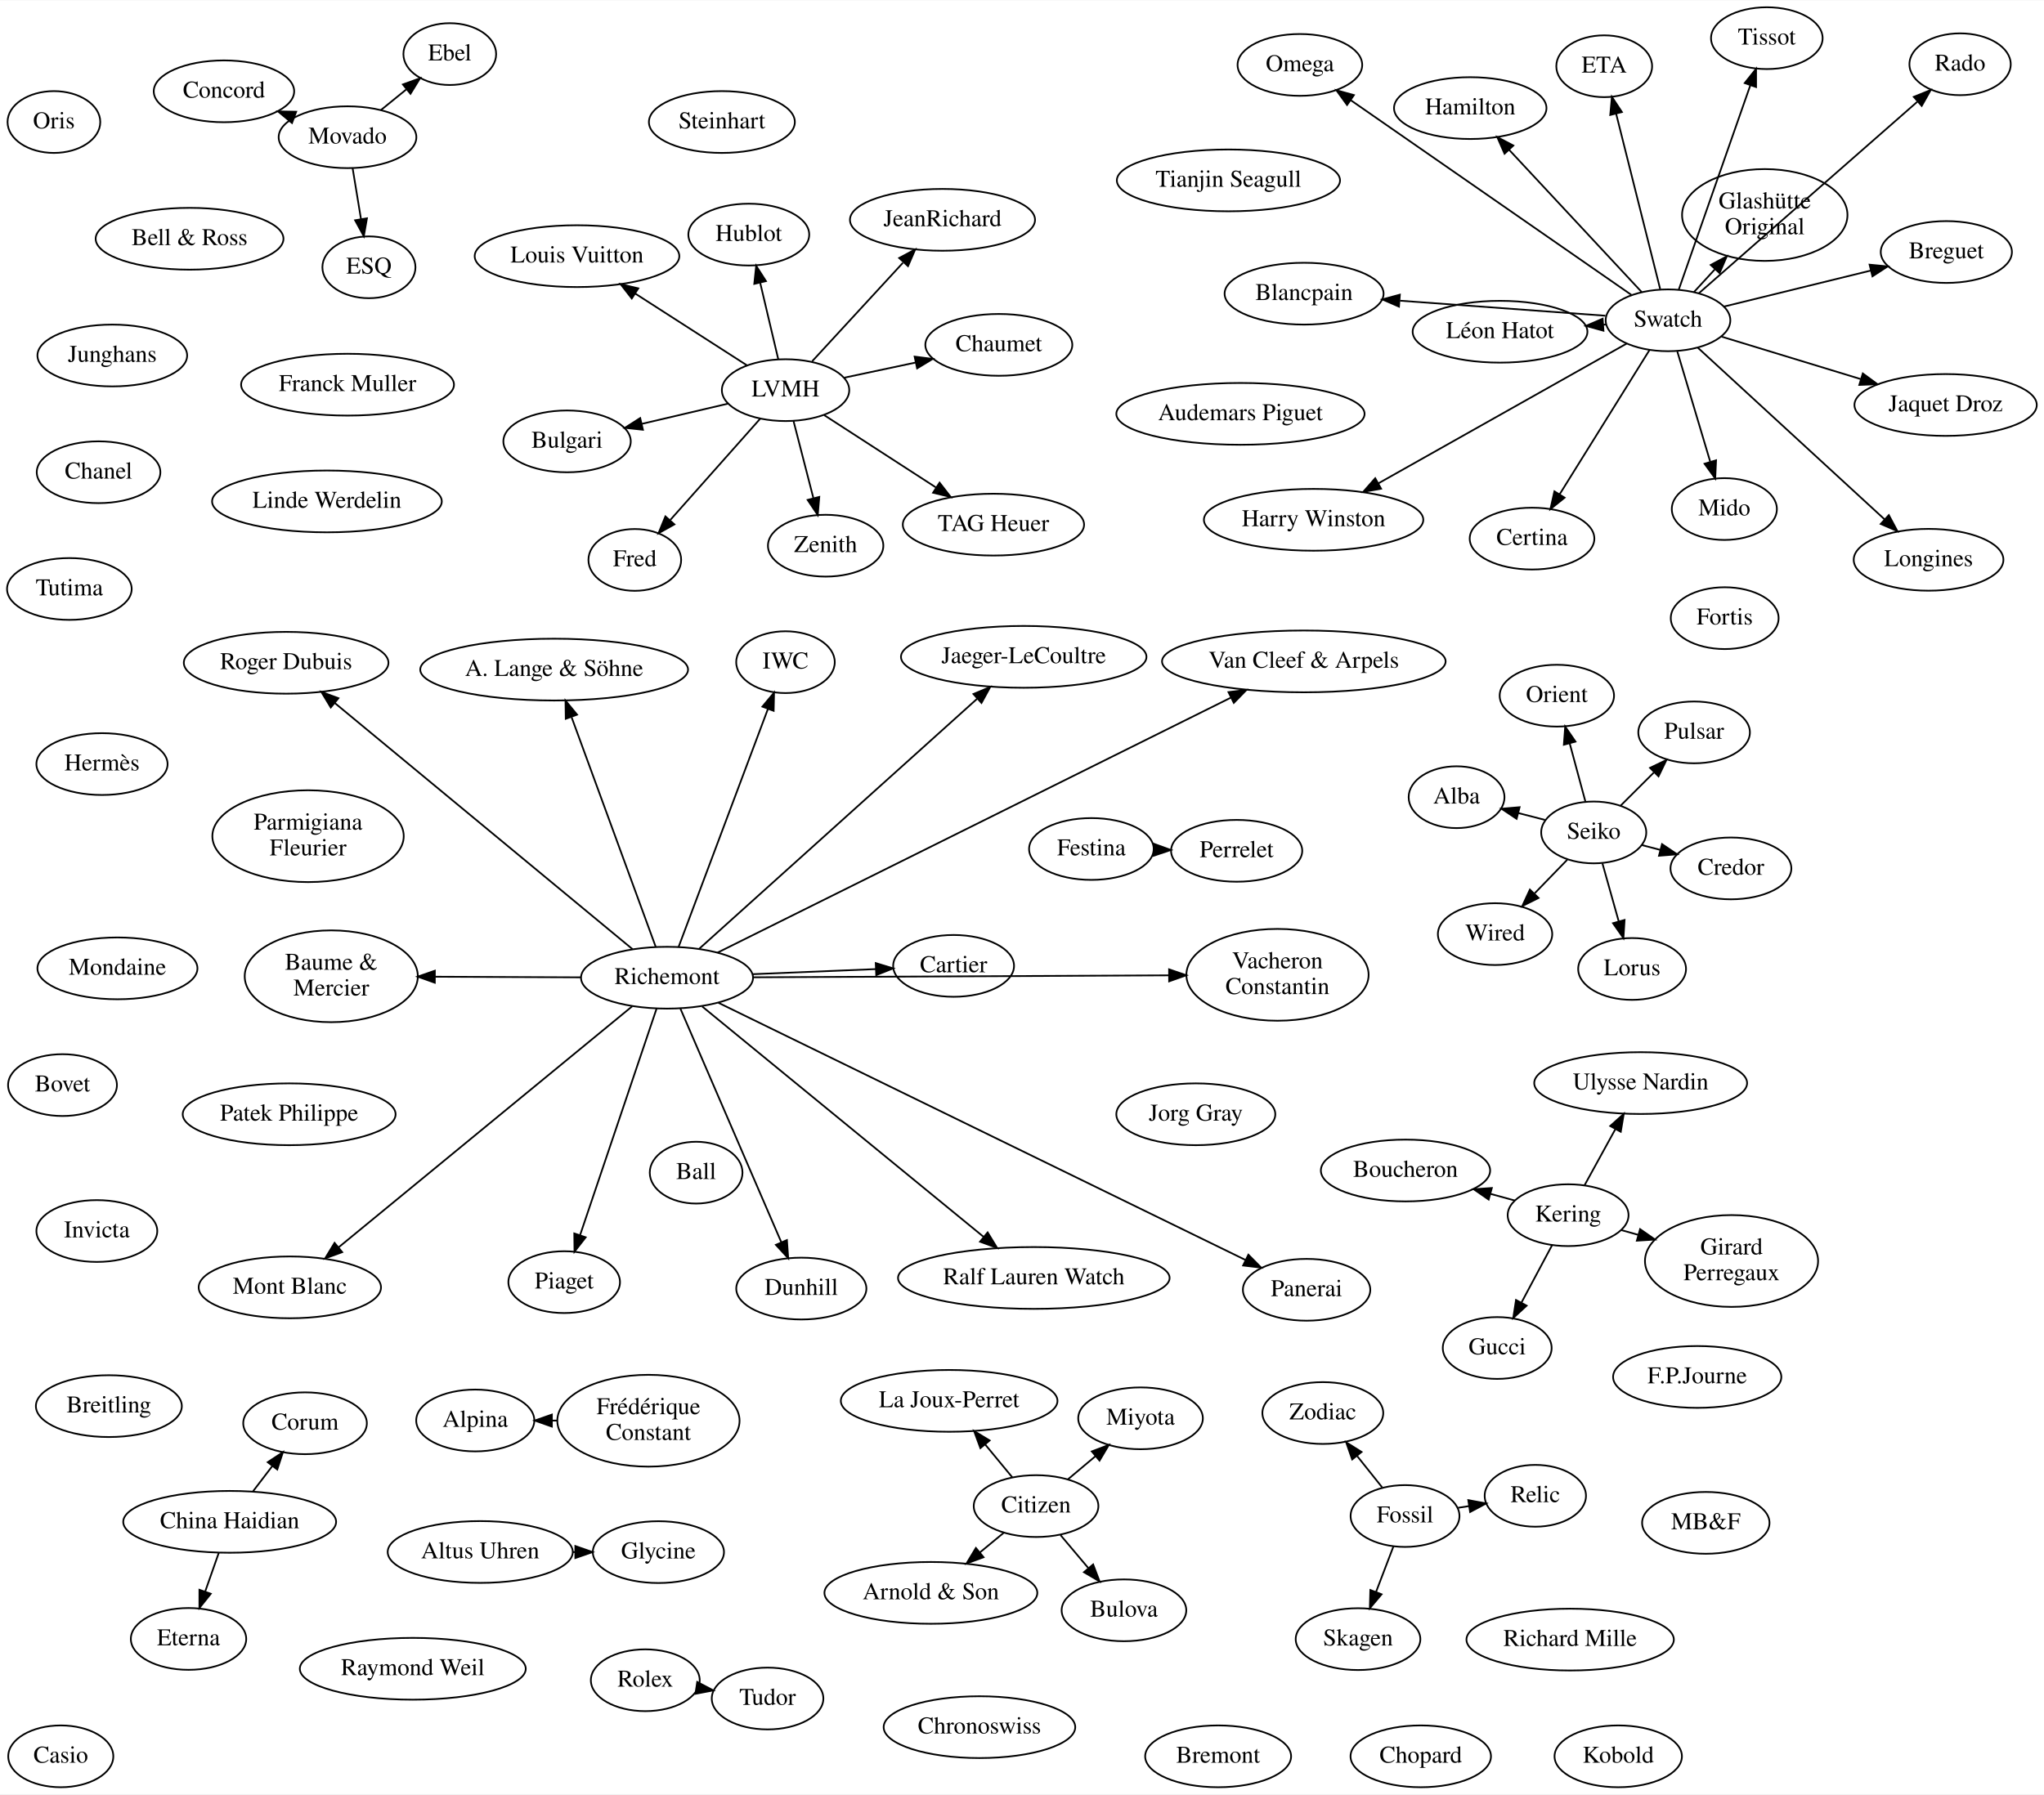
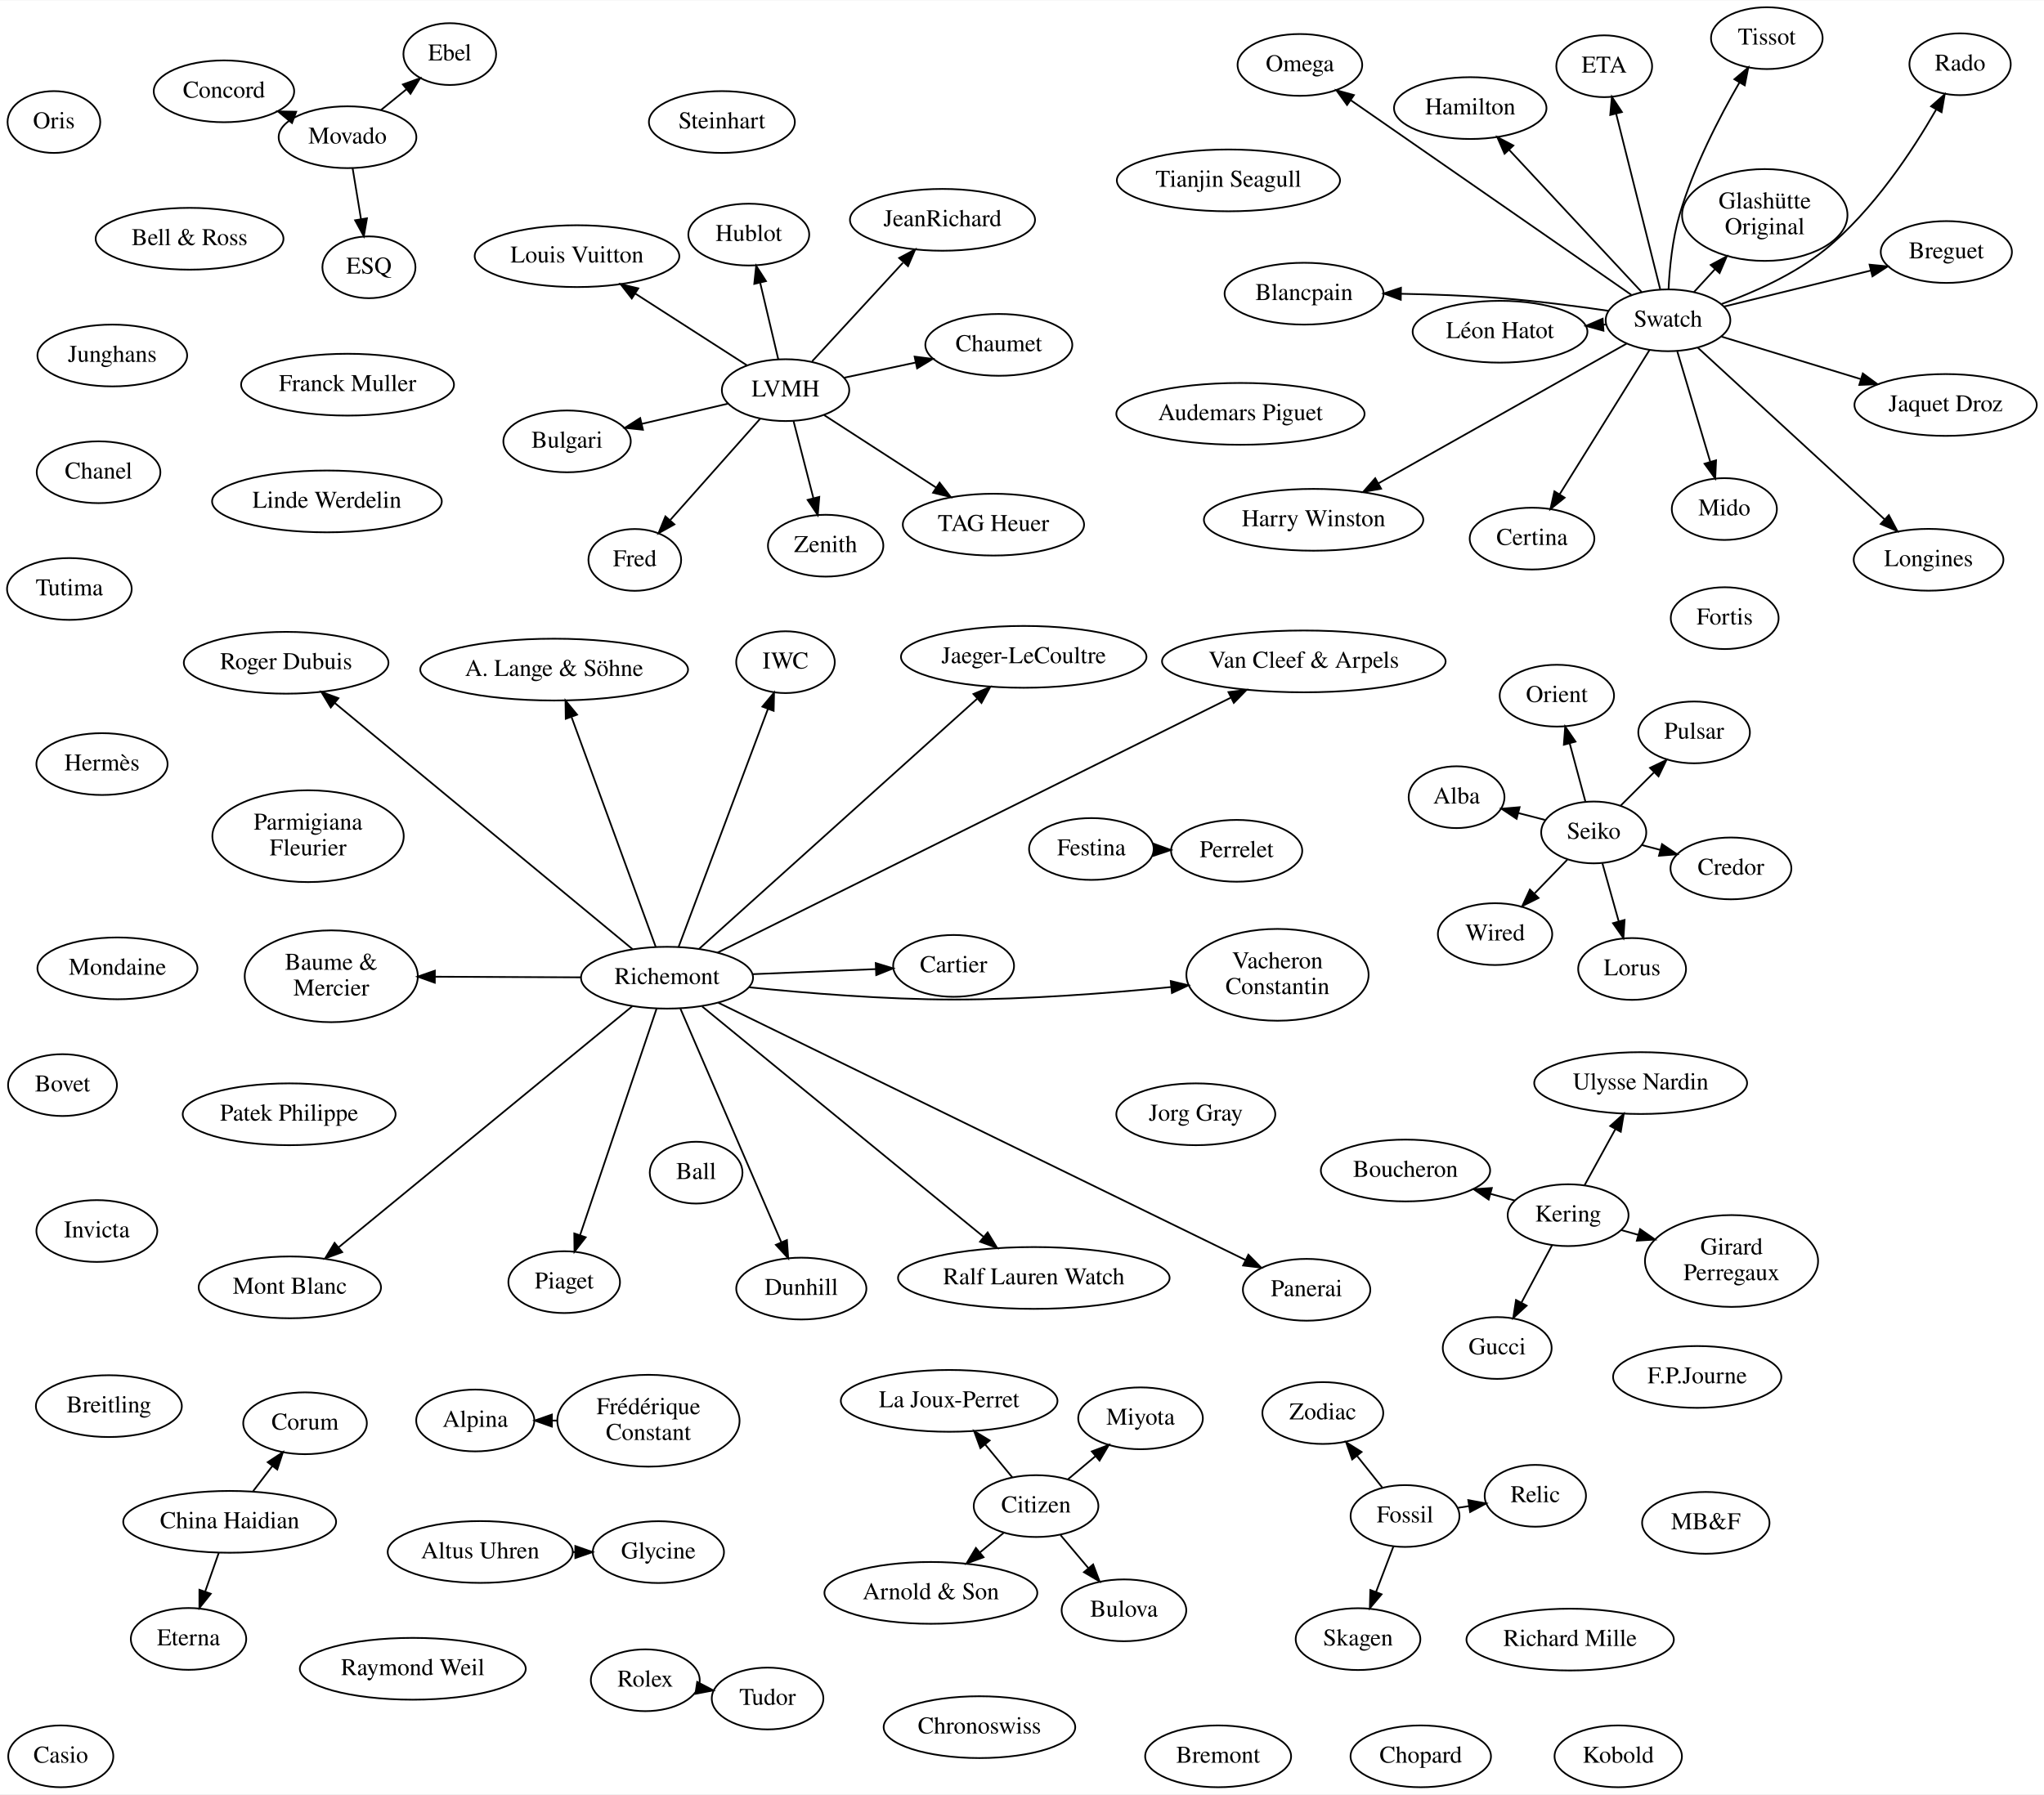
<svg xmlns="http://www.w3.org/2000/svg" width="1190pt" height="1045pt" viewBox="0.00 0.00 1190.35 1044.85">
  <g id="graph0" class="graph" transform="scale(1 1) rotate(0) translate(480.397 564.851)">
    <polygon fill="white" stroke="none" points="-480.397,480 -480.397,-564.851 709.949,-564.851 709.949,480 -480.397,480" />
    <g id="node1" class="node">
      <ellipse fill="none" stroke="black" cx="367.85" cy="-100.711" rx="27.895" ry="18" />
      <text text-anchor="middle" x="367.85" y="-97.011" font-family="Times,serif" font-size="14.00">Alba</text>
    </g>
    <g id="node2" class="node">
      <ellipse fill="none" stroke="black" cx="-203.617" cy="262.36" rx="34.394" ry="18" />
      <text text-anchor="middle" x="-203.617" y="266.06" font-family="Times,serif" font-size="14.00">Alpina</text>
    </g>
    <g id="node3" class="node">
      <ellipse fill="none" stroke="black" cx="-200.73" cy="338.966" rx="53.891" ry="18" />
      <text text-anchor="middle" x="-200.73" y="342.666" font-family="Times,serif" font-size="14.00">Altus Uhren</text>
    </g>
    <g id="node42" class="node">
      <ellipse fill="none" stroke="black" cx="-96.972" cy="339.037" rx="38.194" ry="18" />
      <text text-anchor="middle" x="-96.972" y="342.737" font-family="Times,serif" font-size="14.00">Glycine</text>
    </g>
    <g id="edge61" class="edge">
      <path fill="none" stroke="black" d="M-146.723,339.003C-146.363,339.003 -146.003,339.003 -145.644,339.004" />
      <polygon fill="black" stroke="black" points="-145.33,335.504 -135.332,339.011 -145.335,342.504 -145.33,335.504" />
    </g>
    <g id="node4" class="node">
      <ellipse fill="none" stroke="black" cx="242" cy="-324" rx="72.287" ry="18" />
      <text text-anchor="middle" x="242" y="-320.3" font-family="Times,serif" font-size="14.00">Audemars Piguet</text>
    </g>
    <g id="node5" class="node">
      <ellipse fill="none" stroke="black" cx="61.714" cy="362.793" rx="61.99" ry="18" />
      <text text-anchor="middle" x="61.714" y="366.493" font-family="Times,serif" font-size="14.00">Arnold &amp; Son</text>
    </g>
    <g id="node6" class="node">
      <ellipse fill="none" stroke="black" cx="-75" cy="118" rx="27" ry="18" />
      <text text-anchor="middle" x="-75" y="121.7" font-family="Times,serif" font-size="14.00">Ball</text>
    </g>
    <g id="node7" class="node">
      <ellipse fill="none" stroke="black" cx="-287.482" cy="3.61" rx="50.41" ry="26.741" />
      <text text-anchor="middle" x="-287.482" y="-0.19" font-family="Times,serif" font-size="14.00">Baume &amp;</text>
      <text text-anchor="middle" x="-287.482" y="14.81" font-family="Times,serif" font-size="14.00">Mercier</text>
    </g>
    <g id="node8" class="node">
      <ellipse fill="none" stroke="black" cx="-370" cy="-426" rx="54.691" ry="18" />
      <text text-anchor="middle" x="-370" y="-422.3" font-family="Times,serif" font-size="14.00">Bell &amp; Ross</text>
    </g>
    <g id="node9" class="node">
      <ellipse fill="none" stroke="black" cx="279.057" cy="-394.007" rx="46.292" ry="18" />
      <text text-anchor="middle" x="279.057" y="-390.307" font-family="Times,serif" font-size="14.00">Blancpain</text>
    </g>
    <g id="node10" class="node">
      <ellipse fill="none" stroke="black" cx="338.117" cy="116.749" rx="49.291" ry="18" />
      <text text-anchor="middle" x="338.117" y="120.449" font-family="Times,serif" font-size="14.00">Boucheron</text>
    </g>
    <g id="node11" class="node">
      <ellipse fill="none" stroke="black" cx="-444" cy="67" rx="31.695" ry="18" />
      <text text-anchor="middle" x="-444" y="70.7" font-family="Times,serif" font-size="14.00">Bovet</text>
    </g>
    <g id="node12" class="node">
      <ellipse fill="none" stroke="black" cx="-417" cy="254" rx="42.494" ry="18" />
      <text text-anchor="middle" x="-417" y="257.7" font-family="Times,serif" font-size="14.00">Breitling</text>
    </g>
    <g id="node13" class="node">
      <ellipse fill="none" stroke="black" cx="653.077" cy="-418.279" rx="38.194" ry="18" />
      <text text-anchor="middle" x="653.077" y="-414.579" font-family="Times,serif" font-size="14.00">Breguet</text>
    </g>
    <g id="node14" class="node">
      <ellipse fill="none" stroke="black" cx="229" cy="458" rx="42.494" ry="18" />
      <text text-anchor="middle" x="229" y="461.7" font-family="Times,serif" font-size="14.00">Bremont</text>
    </g>
    <g id="node15" class="node">
      <ellipse fill="none" stroke="black" cx="-150.161" cy="-307.973" rx="37.093" ry="18" />
      <text text-anchor="middle" x="-150.161" y="-304.273" font-family="Times,serif" font-size="14.00">Bulgari</text>
    </g>
    <g id="node16" class="node">
      <ellipse fill="none" stroke="black" cx="174.154" cy="372.94" rx="36.294" ry="18" />
      <text text-anchor="middle" x="174.154" y="376.64" font-family="Times,serif" font-size="14.00">Bulova</text>
    </g>
    <g id="node17" class="node">
      <ellipse fill="none" stroke="black" cx="74.944" cy="-2.441" rx="35.194" ry="18" />
      <text text-anchor="middle" x="74.944" y="1.259" font-family="Times,serif" font-size="14.00">Cartier</text>
    </g>
    <g id="node18" class="node">
      <ellipse fill="none" stroke="black" cx="-445" cy="458" rx="30.595" ry="18" />
      <text text-anchor="middle" x="-445" y="461.7" font-family="Times,serif" font-size="14.00">Casio</text>
    </g>
    <g id="node19" class="node">
      <ellipse fill="none" stroke="black" cx="411.803" cy="-251.336" rx="36.294" ry="18" />
      <text text-anchor="middle" x="411.803" y="-247.636" font-family="Times,serif" font-size="14.00">Certina</text>
    </g>
    <g id="node20" class="node">
      <ellipse fill="none" stroke="black" cx="-423" cy="-290" rx="35.995" ry="18" />
      <text text-anchor="middle" x="-423" y="-286.3" font-family="Times,serif" font-size="14.00">Chanel</text>
    </g>
    <g id="node21" class="node">
      <ellipse fill="none" stroke="black" cx="101.285" cy="-364.187" rx="42.793" ry="18" />
      <text text-anchor="middle" x="101.285" y="-360.487" font-family="Times,serif" font-size="14.00">Chaumet</text>
    </g>
    <g id="node22" class="node">
      <ellipse fill="none" stroke="black" cx="-346.646" cy="321.404" rx="61.99" ry="18" />
      <text text-anchor="middle" x="-346.646" y="325.104" font-family="Times,serif" font-size="14.00">China Haidian</text>
    </g>
    <g id="node27" class="node">
      <ellipse fill="none" stroke="black" cx="-302.751" cy="263.985" rx="35.995" ry="18" />
      <text text-anchor="middle" x="-302.751" y="267.685" font-family="Times,serif" font-size="14.00">Corum</text>
    </g>
    <g id="edge51" class="edge">
      <path fill="none" stroke="black" d="M-332.998,303.551C-329.451,298.911 -325.565,293.828 -321.795,288.897" />
      <polygon fill="black" stroke="black" points="-324.495,286.665 -315.641,280.847 -318.934,290.917 -324.495,286.665" />
    </g>
    <g id="node33" class="node">
      <ellipse fill="none" stroke="black" cx="-370.603" cy="389.611" rx="33.595" ry="18" />
      <text text-anchor="middle" x="-370.603" y="393.311" font-family="Times,serif" font-size="14.00">Eterna</text>
    </g>
    <g id="edge52" class="edge">
      <path fill="none" stroke="black" d="M-352.941,339.325C-355.37,346.24 -358.205,354.312 -360.883,361.939" />
      <polygon fill="black" stroke="black" points="-357.651,363.298 -364.268,371.573 -364.256,360.978 -357.651,363.298" />
    </g>
    <g id="node23" class="node">
      <ellipse fill="none" stroke="black" cx="347" cy="458" rx="40.893" ry="18" />
      <text text-anchor="middle" x="347" y="461.7" font-family="Times,serif" font-size="14.00">Chopard</text>
    </g>
    <g id="node24" class="node">
      <ellipse fill="none" stroke="black" cx="90" cy="441" rx="55.79" ry="18" />
      <text text-anchor="middle" x="90" y="444.7" font-family="Times,serif" font-size="14.00">Chronoswiss</text>
    </g>
    <g id="node25" class="node">
      <ellipse fill="none" stroke="black" cx="122.967" cy="312.231" rx="36.294" ry="18" />
      <text text-anchor="middle" x="122.967" y="315.931" font-family="Times,serif" font-size="14.00">Citizen</text>
    </g>
    <g id="edge16" class="edge">
      <path fill="none" stroke="black" d="M104.256,327.676C99.839,331.323 95.029,335.293 90.286,339.208" />
      <polygon fill="black" stroke="black" points="92.386,342.013 82.446,345.68 87.93,336.614 92.386,342.013" />
    </g>
    <g id="edge17" class="edge">
      <path fill="none" stroke="black" d="M137.226,329.142C142.218,335.062 147.93,341.838 153.347,348.262" />
      <polygon fill="black" stroke="black" points="156.202,346.219 159.972,356.12 150.85,350.731 156.202,346.219" />
    </g>
    <g id="node55" class="node">
      <ellipse fill="none" stroke="black" cx="72.355" cy="250.938" rx="63.089" ry="18" />
      <text text-anchor="middle" x="72.355" y="254.638" font-family="Times,serif" font-size="14.00">La Joux-Perret</text>
    </g>
    <g id="edge18" class="edge">
      <path fill="none" stroke="black" d="M109.137,295.482C104.28,289.601 98.708,282.852 93.394,276.417" />
      <polygon fill="black" stroke="black" points="90.543,278.462 86.875,268.522 95.941,274.005 90.543,278.462" />
    </g>
    <g id="node68" class="node">
      <ellipse fill="none" stroke="black" cx="183.81" cy="261.098" rx="36.294" ry="18" />
      <text text-anchor="middle" x="183.81" y="264.798" font-family="Times,serif" font-size="14.00">Miyota</text>
    </g>
    <g id="edge19" class="edge">
      <path fill="none" stroke="black" d="M141.552,296.611C146.624,292.349 152.216,287.65 157.625,283.104" />
      <polygon fill="black" stroke="black" points="155.431,280.376 165.338,276.622 159.935,285.735 155.431,280.376" />
    </g>
    <g id="node26" class="node">
      <ellipse fill="none" stroke="black" cx="-349.972" cy="-511.888" rx="40.893" ry="18" />
      <text text-anchor="middle" x="-349.972" y="-508.188" font-family="Times,serif" font-size="14.00">Concord</text>
    </g>
    <g id="node28" class="node">
      <ellipse fill="none" stroke="black" cx="527.631" cy="-59.221" rx="35.194" ry="18" />
      <text text-anchor="middle" x="527.631" y="-55.521" font-family="Times,serif" font-size="14.00">Credor</text>
    </g>
    <g id="node29" class="node">
      <ellipse fill="none" stroke="black" cx="-13.737" cy="185.523" rx="37.894" ry="18" />
      <text text-anchor="middle" x="-13.737" y="189.223" font-family="Times,serif" font-size="14.00">Dunhill</text>
    </g>
    <g id="node30" class="node">
      <ellipse fill="none" stroke="black" cx="-218.463" cy="-533.575" rx="27" ry="18" />
      <text text-anchor="middle" x="-218.463" y="-529.875" font-family="Times,serif" font-size="14.00">Ebel</text>
    </g>
    <g id="node31" class="node">
      <ellipse fill="none" stroke="black" cx="-265.547" cy="-409.383" rx="27.097" ry="18" />
      <text text-anchor="middle" x="-265.547" y="-405.683" font-family="Times,serif" font-size="14.00">ESQ</text>
    </g>
    <g id="node32" class="node">
      <ellipse fill="none" stroke="black" cx="453.833" cy="-526.496" rx="27.895" ry="18" />
      <text text-anchor="middle" x="453.833" y="-522.796" font-family="Times,serif" font-size="14.00">ETA</text>
    </g>
    <g id="node34" class="node">
      <ellipse fill="none" stroke="black" cx="155.191" cy="-70.537" rx="36.294" ry="18" />
      <text text-anchor="middle" x="155.191" y="-66.837" font-family="Times,serif" font-size="14.00">Festina</text>
    </g>
    <g id="node78" class="node">
      <ellipse fill="none" stroke="black" cx="239.785" cy="-69.475" rx="38.194" ry="18" />
      <text text-anchor="middle" x="239.785" y="-65.775" font-family="Times,serif" font-size="14.00">Perrelet</text>
    </g>
    <g id="edge57" class="edge">
      <path fill="none" stroke="black" d="M192.049,-70.074C192.146,-70.073 192.244,-70.072 192.341,-70.071" />
      <polygon fill="black" stroke="black" points="191.495,-73.582 201.45,-69.956 191.407,-66.582 191.495,-73.582" />
    </g>
    <g id="node35" class="node">
      <ellipse fill="none" stroke="black" cx="337.844" cy="318.013" rx="31.695" ry="18" />
      <text text-anchor="middle" x="337.844" y="321.713" font-family="Times,serif" font-size="14.00">Fossil</text>
    </g>
    <g id="node82" class="node">
      <ellipse fill="none" stroke="black" cx="413.725" cy="306.236" rx="29.497" ry="18" />
      <text text-anchor="middle" x="413.725" y="309.936" font-family="Times,serif" font-size="14.00">Relic</text>
    </g>
    <g id="edge58" class="edge">
      <path fill="none" stroke="black" d="M368.708,313.223C370.824,312.895 372.97,312.562 375.119,312.228" />
      <polygon fill="black" stroke="black" points="374.674,308.755 385.092,310.68 375.747,315.673 374.674,308.755" />
    </g>
    <g id="node91" class="node">
      <ellipse fill="none" stroke="black" cx="310.468" cy="389.725" rx="36.294" ry="18" />
      <text text-anchor="middle" x="310.468" y="393.425" font-family="Times,serif" font-size="14.00">Skagen</text>
    </g>
    <g id="edge59" class="edge">
      <path fill="none" stroke="black" d="M331.077,335.74C328.04,343.696 324.386,353.267 321.003,362.128" />
      <polygon fill="black" stroke="black" points="324.184,363.611 317.347,371.705 317.644,361.114 324.184,363.611" />
    </g>
    <g id="node103" class="node">
      <ellipse fill="none" stroke="black" cx="289.963" cy="258.025" rx="35.194" ry="18" />
      <text text-anchor="middle" x="289.963" y="261.725" font-family="Times,serif" font-size="14.00">Zodiac</text>
    </g>
    <g id="edge60" class="edge">
      <path fill="none" stroke="black" d="M324.507,301.303C320.017,295.678 314.904,289.272 310.013,283.145" />
      <polygon fill="black" stroke="black" points="307.064,285.061 303.561,275.062 312.535,280.695 307.064,285.061" />
    </g>
    <g id="node36" class="node">
      <ellipse fill="none" stroke="black" cx="524" cy="-205" rx="31.396" ry="18" />
      <text text-anchor="middle" x="524" y="-201.3" font-family="Times,serif" font-size="14.00">Fortis</text>
    </g>
    <g id="node37" class="node">
      <ellipse fill="none" stroke="black" cx="-278" cy="-341" rx="61.99" ry="18" />
      <text text-anchor="middle" x="-278" y="-337.3" font-family="Times,serif" font-size="14.00">Franck Muller</text>
    </g>
    <g id="node38" class="node">
      <ellipse fill="none" stroke="black" cx="-110.714" cy="-238.921" rx="27" ry="18" />
      <text text-anchor="middle" x="-110.714" y="-235.221" font-family="Times,serif" font-size="14.00">Fred</text>
    </g>
    <g id="node39" class="node">
      <ellipse fill="none" stroke="black" cx="-102.771" cy="262.503" rx="53.066" ry="26.741" />
      <text text-anchor="middle" x="-102.771" y="258.703" font-family="Times,serif" font-size="14.00">Frédérique</text>
      <text text-anchor="middle" x="-102.771" y="273.703" font-family="Times,serif" font-size="14.00">Constant</text>
    </g>
    <g id="edge1" class="edge">
      <path fill="none" stroke="black" d="M-155.852,262.428C-156.827,262.426 -157.802,262.425 -158.773,262.424" />
      <polygon fill="black" stroke="black" points="-159.014,265.923 -169.009,262.409 -159.004,258.923 -159.014,265.923" />
    </g>
    <g id="node40" class="node">
      <ellipse fill="none" stroke="black" cx="527.985" cy="169.458" rx="50.41" ry="26.741" />
      <text text-anchor="middle" x="527.985" y="165.658" font-family="Times,serif" font-size="14.00">Girard</text>
      <text text-anchor="middle" x="527.985" y="180.658" font-family="Times,serif" font-size="14.00">Perregaux</text>
    </g>
    <g id="node41" class="node">
      <ellipse fill="none" stroke="black" cx="547.338" cy="-439.844" rx="48.167" ry="26.741" />
      <text text-anchor="middle" x="547.338" y="-443.644" font-family="Times,serif" font-size="14.00">Glashütte</text>
      <text text-anchor="middle" x="547.338" y="-428.644" font-family="Times,serif" font-size="14.00">Original</text>
    </g>
    <g id="node43" class="node">
      <ellipse fill="none" stroke="black" cx="391.525" cy="220.139" rx="31.695" ry="18" />
      <text text-anchor="middle" x="391.525" y="223.839" font-family="Times,serif" font-size="14.00">Gucci</text>
    </g>
    <g id="node44" class="node">
      <ellipse fill="none" stroke="black" cx="375.82" cy="-502.115" rx="44.393" ry="18" />
      <text text-anchor="middle" x="375.82" y="-498.415" font-family="Times,serif" font-size="14.00">Hamilton</text>
    </g>
    <g id="node45" class="node">
      <ellipse fill="none" stroke="black" cx="284.596" cy="-262.286" rx="63.889" ry="18" />
      <text text-anchor="middle" x="284.596" y="-258.586" font-family="Times,serif" font-size="14.00">Harry Winston</text>
    </g>
    <g id="node46" class="node">
      <ellipse fill="none" stroke="black" cx="-421" cy="-120" rx="38.194" ry="18" />
      <text text-anchor="middle" x="-421" y="-116.3" font-family="Times,serif" font-size="14.00">Hermès</text>
    </g>
    <g id="node47" class="node">
      <ellipse fill="none" stroke="black" cx="-44.33" cy="-428.425" rx="35.194" ry="18" />
      <text text-anchor="middle" x="-44.33" y="-424.725" font-family="Times,serif" font-size="14.00">Hublot</text>
    </g>
    <g id="node48" class="node">
      <ellipse fill="none" stroke="black" cx="-424" cy="152" rx="35.194" ry="18" />
      <text text-anchor="middle" x="-424" y="155.7" font-family="Times,serif" font-size="14.00">Invicta</text>
    </g>
    <g id="node49" class="node">
      <ellipse fill="none" stroke="black" cx="-22.956" cy="-179.36" rx="28.695" ry="18" />
      <text text-anchor="middle" x="-22.956" y="-175.66" font-family="Times,serif" font-size="14.00">IWC</text>
    </g>
    <g id="node50" class="node">
      <ellipse fill="none" stroke="black" cx="115.784" cy="-182.459" rx="71.487" ry="18" />
      <text text-anchor="middle" x="115.784" y="-178.759" font-family="Times,serif" font-size="14.00">Jaeger-LeCoultre</text>
    </g>
    <g id="node51" class="node">
      <ellipse fill="none" stroke="black" cx="652.654" cy="-329.179" rx="53.091" ry="18" />
      <text text-anchor="middle" x="652.654" y="-325.479" font-family="Times,serif" font-size="14.00">Jaquet Droz</text>
    </g>
    <g id="node52" class="node">
      <ellipse fill="none" stroke="black" cx="68.477" cy="-437.022" rx="53.891" ry="18" />
      <text text-anchor="middle" x="68.477" y="-433.322" font-family="Times,serif" font-size="14.00">JeanRichard</text>
    </g>
    <g id="node53" class="node">
      <ellipse fill="none" stroke="black" cx="216" cy="84" rx="46.292" ry="18" />
      <text text-anchor="middle" x="216" y="87.7" font-family="Times,serif" font-size="14.00">Jorg Gray</text>
    </g>
    <g id="node54" class="node">
      <ellipse fill="none" stroke="black" cx="508" cy="237" rx="48.993" ry="18" />
      <text text-anchor="middle" x="508" y="240.7" font-family="Times,serif" font-size="14.00">F.P.Journe</text>
    </g>
    <g id="node56" class="node">
      <ellipse fill="none" stroke="black" cx="-415" cy="-358" rx="43.592" ry="18" />
      <text text-anchor="middle" x="-415" y="-354.3" font-family="Times,serif" font-size="14.00">Junghans</text>
    </g>
    <g id="node57" class="node">
      <ellipse fill="none" stroke="black" cx="432.812" cy="142.776" rx="35.194" ry="18" />
      <text text-anchor="middle" x="432.812" y="146.476" font-family="Times,serif" font-size="14.00">Kering</text>
    </g>
    <g id="edge34" class="edge">
      <path fill="none" stroke="black" d="M401.805,134.254C397.258,133.004 392.481,131.691 387.673,130.369" />
      <polygon fill="black" stroke="black" points="386.541,133.688 377.826,127.663 388.396,126.938 386.541,133.688" />
    </g>
    <g id="edge35" class="edge">
      <path fill="none" stroke="black" d="M463.712,151.439C466.958,152.349 470.323,153.292 473.735,154.249" />
      <polygon fill="black" stroke="black" points="474.73,150.893 483.414,156.962 472.84,157.633 474.73,150.893" />
    </g>
    <g id="edge36" class="edge">
      <path fill="none" stroke="black" d="M423.443,160.331C418.165,170.222 411.467,182.772 405.572,193.819" />
      <polygon fill="black" stroke="black" points="408.653,195.479 400.857,202.654 402.477,192.183 408.653,195.479" />
    </g>
    <g id="node98" class="node">
      <ellipse fill="none" stroke="black" cx="475.067" cy="65.827" rx="61.99" ry="18" />
      <text text-anchor="middle" x="475.067" y="69.527" font-family="Times,serif" font-size="14.00">Ulysse Nardin</text>
    </g>
    <g id="edge37" class="edge">
      <path fill="none" stroke="black" d="M442.4,125.315C447.673,115.712 454.33,103.59 460.256,92.798" />
      <polygon fill="black" stroke="black" points="457.342,90.833 465.223,83.753 463.478,94.203 457.342,90.833" />
    </g>
    <g id="node58" class="node">
      <ellipse fill="none" stroke="black" cx="462" cy="458" rx="37.093" ry="18" />
      <text text-anchor="middle" x="462" y="461.7" font-family="Times,serif" font-size="14.00">Kobold</text>
    </g>
    <g id="node59" class="node">
      <ellipse fill="none" stroke="black" cx="-157.684" cy="-175.03" rx="77.986" ry="18" />
      <text text-anchor="middle" x="-157.684" y="-171.33" font-family="Times,serif" font-size="14.00">A. Lange &amp; Söhne</text>
    </g>
    <g id="node60" class="node">
      <ellipse fill="none" stroke="black" cx="393.172" cy="-371.842" rx="50.892" ry="18" />
      <text text-anchor="middle" x="393.172" y="-368.142" font-family="Times,serif" font-size="14.00">Léon Hatot</text>
    </g>
    <g id="node61" class="node">
      <ellipse fill="none" stroke="black" cx="-290" cy="-273" rx="66.888" ry="18" />
      <text text-anchor="middle" x="-290" y="-269.3" font-family="Times,serif" font-size="14.00">Linde Werdelin</text>
    </g>
    <g id="node62" class="node">
      <ellipse fill="none" stroke="black" cx="642.727" cy="-239" rx="43.592" ry="18" />
      <text text-anchor="middle" x="642.727" y="-235.3" font-family="Times,serif" font-size="14.00">Longines</text>
    </g>
    <g id="node63" class="node">
      <ellipse fill="none" stroke="black" cx="470.079" cy="-0.654" rx="31.396" ry="18" />
      <text text-anchor="middle" x="470.079" y="3.046" font-family="Times,serif" font-size="14.00">Lorus</text>
    </g>
    <g id="node64" class="node">
      <ellipse fill="none" stroke="black" cx="-144.371" cy="-415.87" rx="59.59" ry="18" />
      <text text-anchor="middle" x="-144.371" y="-412.17" font-family="Times,serif" font-size="14.00">Louis Vuitton</text>
    </g>
    <g id="node65" class="node">
      <ellipse fill="none" stroke="black" cx="-22.914" cy="-337.818" rx="37.093" ry="18" />
      <text text-anchor="middle" x="-22.914" y="-334.118" font-family="Times,serif" font-size="14.00">LVMH</text>
    </g>
    <g id="edge26" class="edge">
      <path fill="none" stroke="black" d="M-56.347,-329.977C-71.713,-326.373 -90.139,-322.051 -106.577,-318.196" />
      <polygon fill="black" stroke="black" points="-105.975,-314.742 -116.51,-315.866 -107.573,-321.557 -105.975,-314.742" />
    </g>
    <g id="edge27" class="edge">
      <path fill="none" stroke="black" d="M11.353,-345.093C24.179,-347.817 39.003,-350.964 52.869,-353.908" />
      <polygon fill="black" stroke="black" points="52.246,-357.353 62.755,-356.007 53.7,-350.506 52.246,-357.353" />
    </g>
    <g id="edge28" class="edge">
      <path fill="none" stroke="black" d="M-37.808,-321.042C-52.149,-304.889 -73.963,-280.317 -89.995,-262.259" />
      <polygon fill="black" stroke="black" points="-87.65,-259.629 -96.906,-254.474 -92.885,-264.276 -87.65,-259.629" />
    </g>
    <g id="edge29" class="edge">
      <path fill="none" stroke="black" d="M-27.145,-355.719C-30.147,-368.418 -34.236,-385.719 -37.672,-400.258" />
      <polygon fill="black" stroke="black" points="-41.14,-399.714 -40.034,-410.251 -34.328,-401.324 -41.14,-399.714" />
    </g>
    <g id="edge30" class="edge">
      <path fill="none" stroke="black" d="M-7.411,-354.647C7.075,-370.37 28.887,-394.047 45.414,-411.987" />
      <polygon fill="black" stroke="black" points="43.241,-414.794 52.591,-419.777 48.389,-410.051 43.241,-414.794" />
    </g>
    <g id="edge31" class="edge">
      <path fill="none" stroke="black" d="M-45.474,-352.316C-63.723,-364.043 -89.703,-380.739 -110.456,-394.076" />
      <polygon fill="black" stroke="black" points="-112.472,-391.211 -118.993,-399.562 -108.688,-397.1 -112.472,-391.211" />
    </g>
    <g id="node94" class="node">
      <ellipse fill="none" stroke="black" cx="98.141" cy="-259.473" rx="52.791" ry="18" />
      <text text-anchor="middle" x="98.141" y="-255.773" font-family="Times,serif" font-size="14.00">TAG Heuer</text>
    </g>
    <g id="edge32" class="edge">
      <path fill="none" stroke="black" d="M-0.428,-323.266C17.879,-311.417 43.995,-294.515 64.746,-281.086" />
      <polygon fill="black" stroke="black" points="66.779,-283.939 73.272,-275.567 62.975,-278.062 66.779,-283.939" />
    </g>
    <g id="node102" class="node">
      <ellipse fill="none" stroke="black" cx="0.428" cy="-247.209" rx="33.595" ry="18" />
      <text text-anchor="middle" x="0.428" y="-243.509" font-family="Times,serif" font-size="14.00">Zenith</text>
    </g>
    <g id="edge33" class="edge">
      <path fill="none" stroke="black" d="M-18.302,-319.917C-15.009,-307.134 -10.515,-289.69 -6.755,-275.093" />
      <polygon fill="black" stroke="black" points="-3.279,-275.631 -4.174,-265.074 -10.058,-273.884 -3.279,-275.631" />
    </g>
    <g id="node66" class="node">
      <ellipse fill="none" stroke="black" cx="513" cy="322" rx="37.093" ry="18" />
      <text text-anchor="middle" x="513" y="325.7" font-family="Times,serif" font-size="14.00">MB&amp;F</text>
    </g>
    <g id="node67" class="node">
      <ellipse fill="none" stroke="black" cx="523.797" cy="-268.555" rx="30.595" ry="18" />
      <text text-anchor="middle" x="523.797" y="-264.855" font-family="Times,serif" font-size="14.00">Mido</text>
    </g>
    <g id="node69" class="node">
      <ellipse fill="none" stroke="black" cx="-412" cy="-1" rx="46.593" ry="18" />
      <text text-anchor="middle" x="-412" y="2.7" font-family="Times,serif" font-size="14.00">Mondaine</text>
    </g>
    <g id="node70" class="node">
      <ellipse fill="none" stroke="black" cx="-311.605" cy="184.819" rx="53.091" ry="18" />
      <text text-anchor="middle" x="-311.605" y="188.519" font-family="Times,serif" font-size="14.00">Mont Blanc</text>
    </g>
    <g id="node71" class="node">
      <ellipse fill="none" stroke="black" cx="-278.017" cy="-485.154" rx="40.094" ry="18" />
      <text text-anchor="middle" x="-278.017" y="-481.454" font-family="Times,serif" font-size="14.00">Movado</text>
    </g>
    <g id="edge55" class="edge">
      <path fill="none" stroke="black" d="M-309.368,-496.802C-309.463,-496.837 -309.558,-496.872 -309.653,-496.907" />
      <polygon fill="black" stroke="black" points="-310.348,-493.432 -318.503,-500.196 -307.91,-499.994 -310.348,-493.432" />
    </g>
    <g id="edge54" class="edge">
      <path fill="none" stroke="black" d="M-258.517,-501.009C-253.823,-504.825 -248.741,-508.958 -243.823,-512.956" />
      <polygon fill="black" stroke="black" points="-245.766,-515.887 -235.799,-519.48 -241.35,-510.456 -245.766,-515.887" />
    </g>
    <g id="edge56" class="edge">
      <path fill="none" stroke="black" d="M-275.062,-467.197C-273.598,-458.298 -271.795,-447.347 -270.155,-437.379" />
      <polygon fill="black" stroke="black" points="-266.695,-437.909 -268.525,-427.474 -273.602,-436.773 -266.695,-437.909" />
    </g>
    <g id="node72" class="node">
      <ellipse fill="none" stroke="black" cx="276.613" cy="-527.264" rx="36.294" ry="18" />
      <text text-anchor="middle" x="276.613" y="-523.564" font-family="Times,serif" font-size="14.00">Omega</text>
    </g>
    <g id="node73" class="node">
      <ellipse fill="none" stroke="black" cx="426.257" cy="-159.839" rx="33.295" ry="18" />
      <text text-anchor="middle" x="426.257" y="-156.139" font-family="Times,serif" font-size="14.00">Orient</text>
    </g>
    <g id="node74" class="node">
      <ellipse fill="none" stroke="black" cx="-449" cy="-494" rx="27" ry="18" />
      <text text-anchor="middle" x="-449" y="-490.3" font-family="Times,serif" font-size="14.00">Oris</text>
    </g>
    <g id="node75" class="node">
      <ellipse fill="none" stroke="black" cx="280.517" cy="186.235" rx="37.093" ry="18" />
      <text text-anchor="middle" x="280.517" y="189.935" font-family="Times,serif" font-size="14.00">Panerai</text>
    </g>
    <g id="node76" class="node">
      <ellipse fill="none" stroke="black" cx="-301" cy="-78" rx="55.723" ry="26.741" />
      <text text-anchor="middle" x="-301" y="-81.8" font-family="Times,serif" font-size="14.00">Parmigiana</text>
      <text text-anchor="middle" x="-301" y="-66.8" font-family="Times,serif" font-size="14.00">Fleurier</text>
    </g>
    <g id="node77" class="node">
      <ellipse fill="none" stroke="black" cx="-312" cy="84" rx="61.99" ry="18" />
      <text text-anchor="middle" x="-312" y="87.7" font-family="Times,serif" font-size="14.00">Patek Philippe</text>
    </g>
    <g id="node79" class="node">
      <ellipse fill="none" stroke="black" cx="-151.834" cy="181.779" rx="32.494" ry="18" />
      <text text-anchor="middle" x="-151.834" y="185.479" font-family="Times,serif" font-size="14.00">Piaget</text>
    </g>
    <g id="node80" class="node">
      <ellipse fill="none" stroke="black" cx="506.185" cy="-138.452" rx="32.494" ry="18" />
      <text text-anchor="middle" x="506.185" y="-134.752" font-family="Times,serif" font-size="14.00">Pulsar</text>
    </g>
    <g id="node81" class="node">
      <ellipse fill="none" stroke="black" cx="121.66" cy="179.341" rx="79.087" ry="18" />
      <text text-anchor="middle" x="121.66" y="183.041" font-family="Times,serif" font-size="14.00">Ralf Lauren Watch</text>
    </g>
    <g id="node83" class="node">
      <ellipse fill="none" stroke="black" cx="434" cy="390" rx="60.389" ry="18" />
      <text text-anchor="middle" x="434" y="393.7" font-family="Times,serif" font-size="14.00">Richard Mille</text>
    </g>
    <g id="node84" class="node">
      <ellipse fill="none" stroke="black" cx="-91.942" cy="4.443" rx="50.091" ry="18" />
      <text text-anchor="middle" x="-91.942" y="8.143" font-family="Times,serif" font-size="14.00">Richemont</text>
    </g>
    <g id="edge38" class="edge">
      <path fill="none" stroke="black" d="M-142.044,4.23C-167.931,4.12 -199.721,3.984 -226.971,3.868" />
      <polygon fill="black" stroke="black" points="-227.185,7.367 -237.17,3.824 -227.155,0.367 -227.185,7.367" />
    </g>
    <g id="edge39" class="edge">
      <path fill="none" stroke="black" d="M-41.871,2.378C-19.161,1.441 7.498,0.341 29.61,-0.571" />
      <polygon fill="black" stroke="black" points="29.604,-4.073 39.739,-0.989 29.892,2.921 29.604,-4.073" />
    </g>
    <g id="edge40" class="edge">
      <path fill="none" stroke="black" d="M-84.157,22.468C-70.361,54.412 -41.555,121.112 -25.387,158.549" />
      <polygon fill="black" stroke="black" points="-22.126,157.27 -21.375,167.838 -28.553,160.046 -22.126,157.27" />
    </g>
    <g id="edge41" class="edge">
      <path fill="none" stroke="black" d="M-85.202,-13.515C-73.064,-45.855 -47.467,-114.055 -33.167,-152.154" />
      <polygon fill="black" stroke="black" points="-36.413,-153.467 -29.622,-161.599 -29.859,-151.007 -36.413,-153.467" />
    </g>
    <g id="edge42" class="edge">
      <path fill="none" stroke="black" d="M-73.141,-12.473C-36.192,-45.718 46.006,-119.676 88.766,-158.149" />
      <polygon fill="black" stroke="black" points="86.497,-160.816 96.272,-164.902 91.179,-155.612 86.497,-160.816" />
    </g>
    <g id="edge43" class="edge">
      <path fill="none" stroke="black" d="M-98.486,-13.421C-109.975,-44.785 -133.846,-109.954 -147.506,-147.244" />
      <polygon fill="black" stroke="black" points="-150.915,-146.377 -151.069,-156.971 -144.343,-148.785 -150.915,-146.377" />
    </g>
    <g id="edge44" class="edge">
      <path fill="none" stroke="black" d="M-112.214,21.089C-151.508,53.356 -238.127,124.483 -283.159,161.461" />
      <polygon fill="black" stroke="black" points="-281.113,164.31 -291.063,167.951 -285.555,158.9 -281.113,164.31" />
    </g>
    <g id="edge45" class="edge">
      <path fill="none" stroke="black" d="M-62.092,19.013C5.808,52.154 171.587,133.068 244.781,168.793" />
      <polygon fill="black" stroke="black" points="246.612,165.791 254.063,173.323 243.541,172.082 246.612,165.791" />
    </g>
    <g id="edge46" class="edge">
      <path fill="none" stroke="black" d="M-98.014,22.423C-108.534,53.572 -130.208,117.747 -142.602,154.444" />
      <polygon fill="black" stroke="black" points="-139.319,155.661 -145.835,164.016 -145.951,153.421 -139.319,155.661" />
    </g>
    <g id="edge47" class="edge">
      <path fill="none" stroke="black" d="M-71.461,21.213C-33.399,52.378 48.35,119.315 92.291,155.294" />
      <polygon fill="black" stroke="black" points="94.774,152.803 100.294,161.846 90.339,158.219 94.774,152.803" />
    </g>
    <g id="node87" class="node">
      <ellipse fill="none" stroke="black" cx="-313.761" cy="-179.006" rx="59.59" ry="18" />
      <text text-anchor="middle" x="-313.761" y="-175.306" font-family="Times,serif" font-size="14.00">Roger Dubuis</text>
    </g>
    <g id="edge48" class="edge">
      <path fill="none" stroke="black" d="M-112.018,-12.16C-151.657,-44.942 -240.062,-118.055 -285.541,-155.667" />
      <polygon fill="black" stroke="black" points="-287.773,-152.971 -293.249,-162.042 -283.312,-158.366 -287.773,-152.971" />
    </g>
    <g id="node99" class="node">
      <ellipse fill="none" stroke="black" cx="263.568" cy="2.765" rx="53.066" ry="26.741" />
      <text text-anchor="middle" x="263.568" y="-1.035" font-family="Times,serif" font-size="14.00">Vacheron</text>
      <text text-anchor="middle" x="263.568" y="13.965" font-family="Times,serif" font-size="14.00">Constantin</text>
    </g>
    <g id="edge49" class="edge">
-       <path fill="none" stroke="black" d="M-41.76,4.206C21.686,3.907 130.961,3.391 200.129,3.065" />
-       <polygon fill="black" stroke="black" points="200.436,-0.437 210.452,3.016 200.469,6.563 200.436,-0.437" />
+       <path fill="none" stroke="black" d="M-44.083,10.025C-10.686,13.444 34.95,17.166 75.273,17.158 117.528,17.15 164.962,13.502 201.65,9.881" />
+       <polygon fill="black" stroke="black" points="201.398,6.389 211.7,8.864 202.104,13.353 201.398,6.389" />
    </g>
    <g id="node100" class="node">
      <ellipse fill="none" stroke="black" cx="278.904" cy="-179.807" rx="82.585" ry="18" />
      <text text-anchor="middle" x="278.904" y="-176.107" font-family="Times,serif" font-size="14.00">Van Cleef &amp; Arpels</text>
    </g>
    <g id="edge50" class="edge">
      <path fill="none" stroke="black" d="M-62.532,-10.168C2.772,-42.614 160.099,-120.78 236.223,-158.601" />
      <polygon fill="black" stroke="black" points="235.018,-161.911 245.531,-163.226 238.133,-155.642 235.018,-161.911" />
    </g>
    <g id="node85" class="node">
      <ellipse fill="none" stroke="black" cx="661.08" cy="-527.648" rx="29.497" ry="18" />
      <text text-anchor="middle" x="661.08" y="-523.948" font-family="Times,serif" font-size="14.00">Rado</text>
    </g>
    <g id="node86" class="node">
      <ellipse fill="none" stroke="black" cx="-240" cy="407" rx="65.789" ry="18" />
      <text text-anchor="middle" x="-240" y="410.7" font-family="Times,serif" font-size="14.00">Raymond Weil</text>
    </g>
    <g id="node88" class="node">
      <ellipse fill="none" stroke="black" cx="-104.605" cy="413.68" rx="31.695" ry="18" />
      <text text-anchor="middle" x="-104.605" y="417.38" font-family="Times,serif" font-size="14.00">Rolex</text>
    </g>
    <g id="node96" class="node">
      <ellipse fill="none" stroke="black" cx="-33.395" cy="424.32" rx="32.494" ry="18" />
      <text text-anchor="middle" x="-33.395" y="428.02" font-family="Times,serif" font-size="14.00">Tudor</text>
    </g>
    <g id="edge53" class="edge">
      <path fill="none" stroke="black" d="M-73.578,418.316C-73.489,418.329 -73.4,418.343 -73.311,418.356" />
      <polygon fill="black" stroke="black" points="-74.361,414.66 -64.988,419.599 -75.396,421.583 -74.361,414.66" />
    </g>
    <g id="node89" class="node">
      <ellipse fill="none" stroke="black" cx="235" cy="-460" rx="64.989" ry="18" />
      <text text-anchor="middle" x="235" y="-456.3" font-family="Times,serif" font-size="14.00">Tianjin Seagull</text>
    </g>
    <g id="node90" class="node">
      <ellipse fill="none" stroke="black" cx="447.73" cy="-80.174" rx="30.595" ry="18" />
      <text text-anchor="middle" x="447.73" y="-76.474" font-family="Times,serif" font-size="14.00">Seiko</text>
    </g>
    <g id="edge20" class="edge">
      <path fill="none" stroke="black" d="M419.342,-87.472C414.314,-88.765 409.019,-90.127 403.814,-91.465" />
      <polygon fill="black" stroke="black" points="402.826,-88.105 394.012,-93.985 404.569,-94.884 402.826,-88.105" />
    </g>
    <g id="edge21" class="edge">
      <path fill="none" stroke="black" d="M475.675,-72.846C479.214,-71.918 482.891,-70.954 486.58,-69.986" />
      <polygon fill="black" stroke="black" points="487.503,-73.362 496.288,-67.44 485.728,-66.591 487.503,-73.362" />
    </g>
    <g id="edge22" class="edge">
      <path fill="none" stroke="black" d="M452.801,-62.13C455.602,-52.166 459.139,-39.577 462.283,-28.391" />
      <polygon fill="black" stroke="black" points="465.691,-29.201 465.027,-18.627 458.952,-27.307 465.691,-29.201" />
    </g>
    <g id="edge23" class="edge">
      <path fill="none" stroke="black" d="M442.858,-98.251C440.167,-108.233 436.768,-120.844 433.747,-132.051" />
      <polygon fill="black" stroke="black" points="430.334,-131.267 431.111,-141.833 437.093,-133.089 430.334,-131.267" />
    </g>
    <g id="edge24" class="edge">
      <path fill="none" stroke="black" d="M463.395,-95.791C469.326,-101.704 476.214,-108.572 482.708,-115.046" />
      <polygon fill="black" stroke="black" points="480.516,-117.803 490.069,-122.385 485.458,-112.846 480.516,-117.803" />
    </g>
    <g id="node101" class="node">
      <ellipse fill="none" stroke="black" cx="390.269" cy="-20.95" rx="33.295" ry="18" />
      <text text-anchor="middle" x="390.269" y="-17.25" font-family="Times,serif" font-size="14.00">Wired</text>
    </g>
    <g id="edge25" class="edge">
      <path fill="none" stroke="black" d="M432.331,-64.303C426.501,-58.294 419.73,-51.315 413.347,-44.736" />
      <polygon fill="black" stroke="black" points="415.586,-42.017 406.11,-37.278 410.562,-46.892 415.586,-42.017" />
    </g>
    <g id="node92" class="node">
      <ellipse fill="none" stroke="black" cx="-60" cy="-494" rx="42.494" ry="18" />
      <text text-anchor="middle" x="-60" y="-490.3" font-family="Times,serif" font-size="14.00">Steinhart</text>
    </g>
    <g id="node93" class="node">
      <ellipse fill="none" stroke="black" cx="490.992" cy="-378.499" rx="36.294" ry="18" />
      <text text-anchor="middle" x="490.992" y="-374.799" font-family="Times,serif" font-size="14.00">Swatch</text>
    </g>
    <g id="edge2" class="edge">
-       <path fill="none" stroke="black" d="M454.559,-381.165C421.672,-383.571 372.788,-387.149 334.958,-389.917" />
-       <polygon fill="black" stroke="black" points="334.322,-386.454 324.604,-390.674 334.833,-393.435 334.322,-386.454" />
+       <path fill="none" stroke="black" d="M456.173,-384.036C437.497,-386.769 414.057,-389.821 393.016,-391.442 374.374,-392.879 353.969,-393.605 335.643,-393.949" />
+       <polygon fill="black" stroke="black" points="335.357,-390.453 325.412,-394.106 335.464,-397.452 335.357,-390.453" />
    </g>
    <g id="edge3" class="edge">
      <path fill="none" stroke="black" d="M523.792,-386.549C548.317,-392.568 582.11,-400.862 608.996,-407.461" />
      <polygon fill="black" stroke="black" points="608.382,-410.914 618.928,-409.898 610.051,-404.115 608.382,-410.914" />
    </g>
    <g id="edge4" class="edge">
      <path fill="none" stroke="black" d="M480.147,-361.084C466.641,-339.396 443.452,-302.159 427.878,-277.15" />
      <polygon fill="black" stroke="black" points="430.774,-275.179 422.517,-268.54 424.832,-278.879 430.774,-275.179" />
    </g>
    <g id="edge5" class="edge">
      <path fill="none" stroke="black" d="M486.435,-396.646C480.021,-422.193 468.276,-468.973 460.772,-498.858" />
      <polygon fill="black" stroke="black" points="457.351,-498.111 458.31,-508.662 464.14,-499.816 457.351,-498.111" />
    </g>
    <g id="edge7" class="edge">
      <path fill="none" stroke="black" d="M506.092,-394.938C509.851,-399.031 514.009,-403.557 518.195,-408.115" />
      <polygon fill="black" stroke="black" points="515.86,-410.747 525.203,-415.744 521.016,-406.012 515.86,-410.747" />
    </g>
    <g id="edge8" class="edge">
      <path fill="none" stroke="black" d="M475.698,-394.914C455.931,-416.13 421.348,-453.249 398.514,-477.757" />
      <polygon fill="black" stroke="black" points="395.803,-475.533 391.547,-485.235 400.924,-480.305 395.803,-475.533" />
    </g>
    <g id="edge9" class="edge">
      <path fill="none" stroke="black" d="M466.912,-364.94C431.346,-344.915 364.448,-307.247 322.329,-283.532" />
      <polygon fill="black" stroke="black" points="323.911,-280.406 313.48,-278.549 320.476,-286.506 323.911,-280.406" />
    </g>
    <g id="edge10" class="edge">
      <path fill="none" stroke="black" d="M522.162,-368.989C545.105,-361.99 576.763,-352.332 603.151,-344.281" />
      <polygon fill="black" stroke="black" points="604.434,-347.549 612.978,-341.283 602.392,-340.854 604.434,-347.549" />
    </g>
    <g id="edge11" class="edge">
      <path fill="none" stroke="black" d="M454.845,-376.039C454.369,-376.007 453.891,-375.974 453.411,-375.942" />
      <polygon fill="black" stroke="black" points="453.399,-372.433 443.184,-375.246 452.923,-379.417 453.399,-372.433" />
    </g>
    <g id="edge12" class="edge">
      <path fill="none" stroke="black" d="M508.398,-362.497C535.093,-337.954 586.292,-290.884 617.193,-262.475" />
      <polygon fill="black" stroke="black" points="619.592,-265.024 624.585,-255.68 614.854,-259.871 619.592,-265.024" />
    </g>
    <g id="edge13" class="edge">
      <path fill="none" stroke="black" d="M496.409,-360.344C501.616,-342.893 509.557,-316.281 515.55,-296.196" />
      <polygon fill="black" stroke="black" points="518.976,-296.955 518.481,-286.372 512.268,-294.954 518.976,-296.955" />
    </g>
    <g id="edge6" class="edge">
      <path fill="none" stroke="black" d="M469.653,-393.307C431.129,-420.04 349.909,-476.401 306.105,-506.799" />
      <polygon fill="black" stroke="black" points="304.087,-503.939 297.866,-512.516 308.077,-509.69 304.087,-503.939" />
    </g>
    <g id="edge14" class="edge">
-       <path fill="none" stroke="black" d="M508.873,-394.178C539.352,-420.905 601.431,-475.342 636.152,-505.788" />
-       <polygon fill="black" stroke="black" points="634.118,-508.66 643.944,-512.622 638.733,-503.397 634.118,-508.66" />
+       <path fill="none" stroke="black" d="M522.041,-387.94C540.883,-394.718 564.657,-405.228 582.509,-419.735 610.453,-442.443 633.42,-477.338 647.157,-501.262" />
+       <polygon fill="black" stroke="black" points="644.194,-503.135 652.13,-510.155 650.304,-499.719 644.194,-503.135" />
    </g>
    <g id="node95" class="node">
      <ellipse fill="none" stroke="black" cx="548.535" cy="-542.851" rx="32.494" ry="18" />
      <text text-anchor="middle" x="548.535" y="-539.151" font-family="Times,serif" font-size="14.00">Tissot</text>
    </g>
    <g id="edge15" class="edge">
-       <path fill="none" stroke="black" d="M497.259,-396.4C507.291,-425.051 527.025,-481.415 538.871,-515.25" />
-       <polygon fill="black" stroke="black" points="535.667,-516.69 542.275,-524.972 542.274,-514.377 535.667,-516.69" />
+       <path fill="none" stroke="black" d="M491.3,-396.528C491.909,-408.917 493.522,-425.626 497.655,-439.812 505.736,-467.552 520.957,-496.881 532.653,-517.125" />
+       <polygon fill="black" stroke="black" points="529.645,-518.914 537.741,-525.748 535.674,-515.357 529.645,-518.914" />
    </g>
    <g id="node97" class="node">
      <ellipse fill="none" stroke="black" cx="-440" cy="-222" rx="36.294" ry="18" />
      <text text-anchor="middle" x="-440" y="-218.3" font-family="Times,serif" font-size="14.00">Tutima</text>
    </g>
  </g>
</svg>
